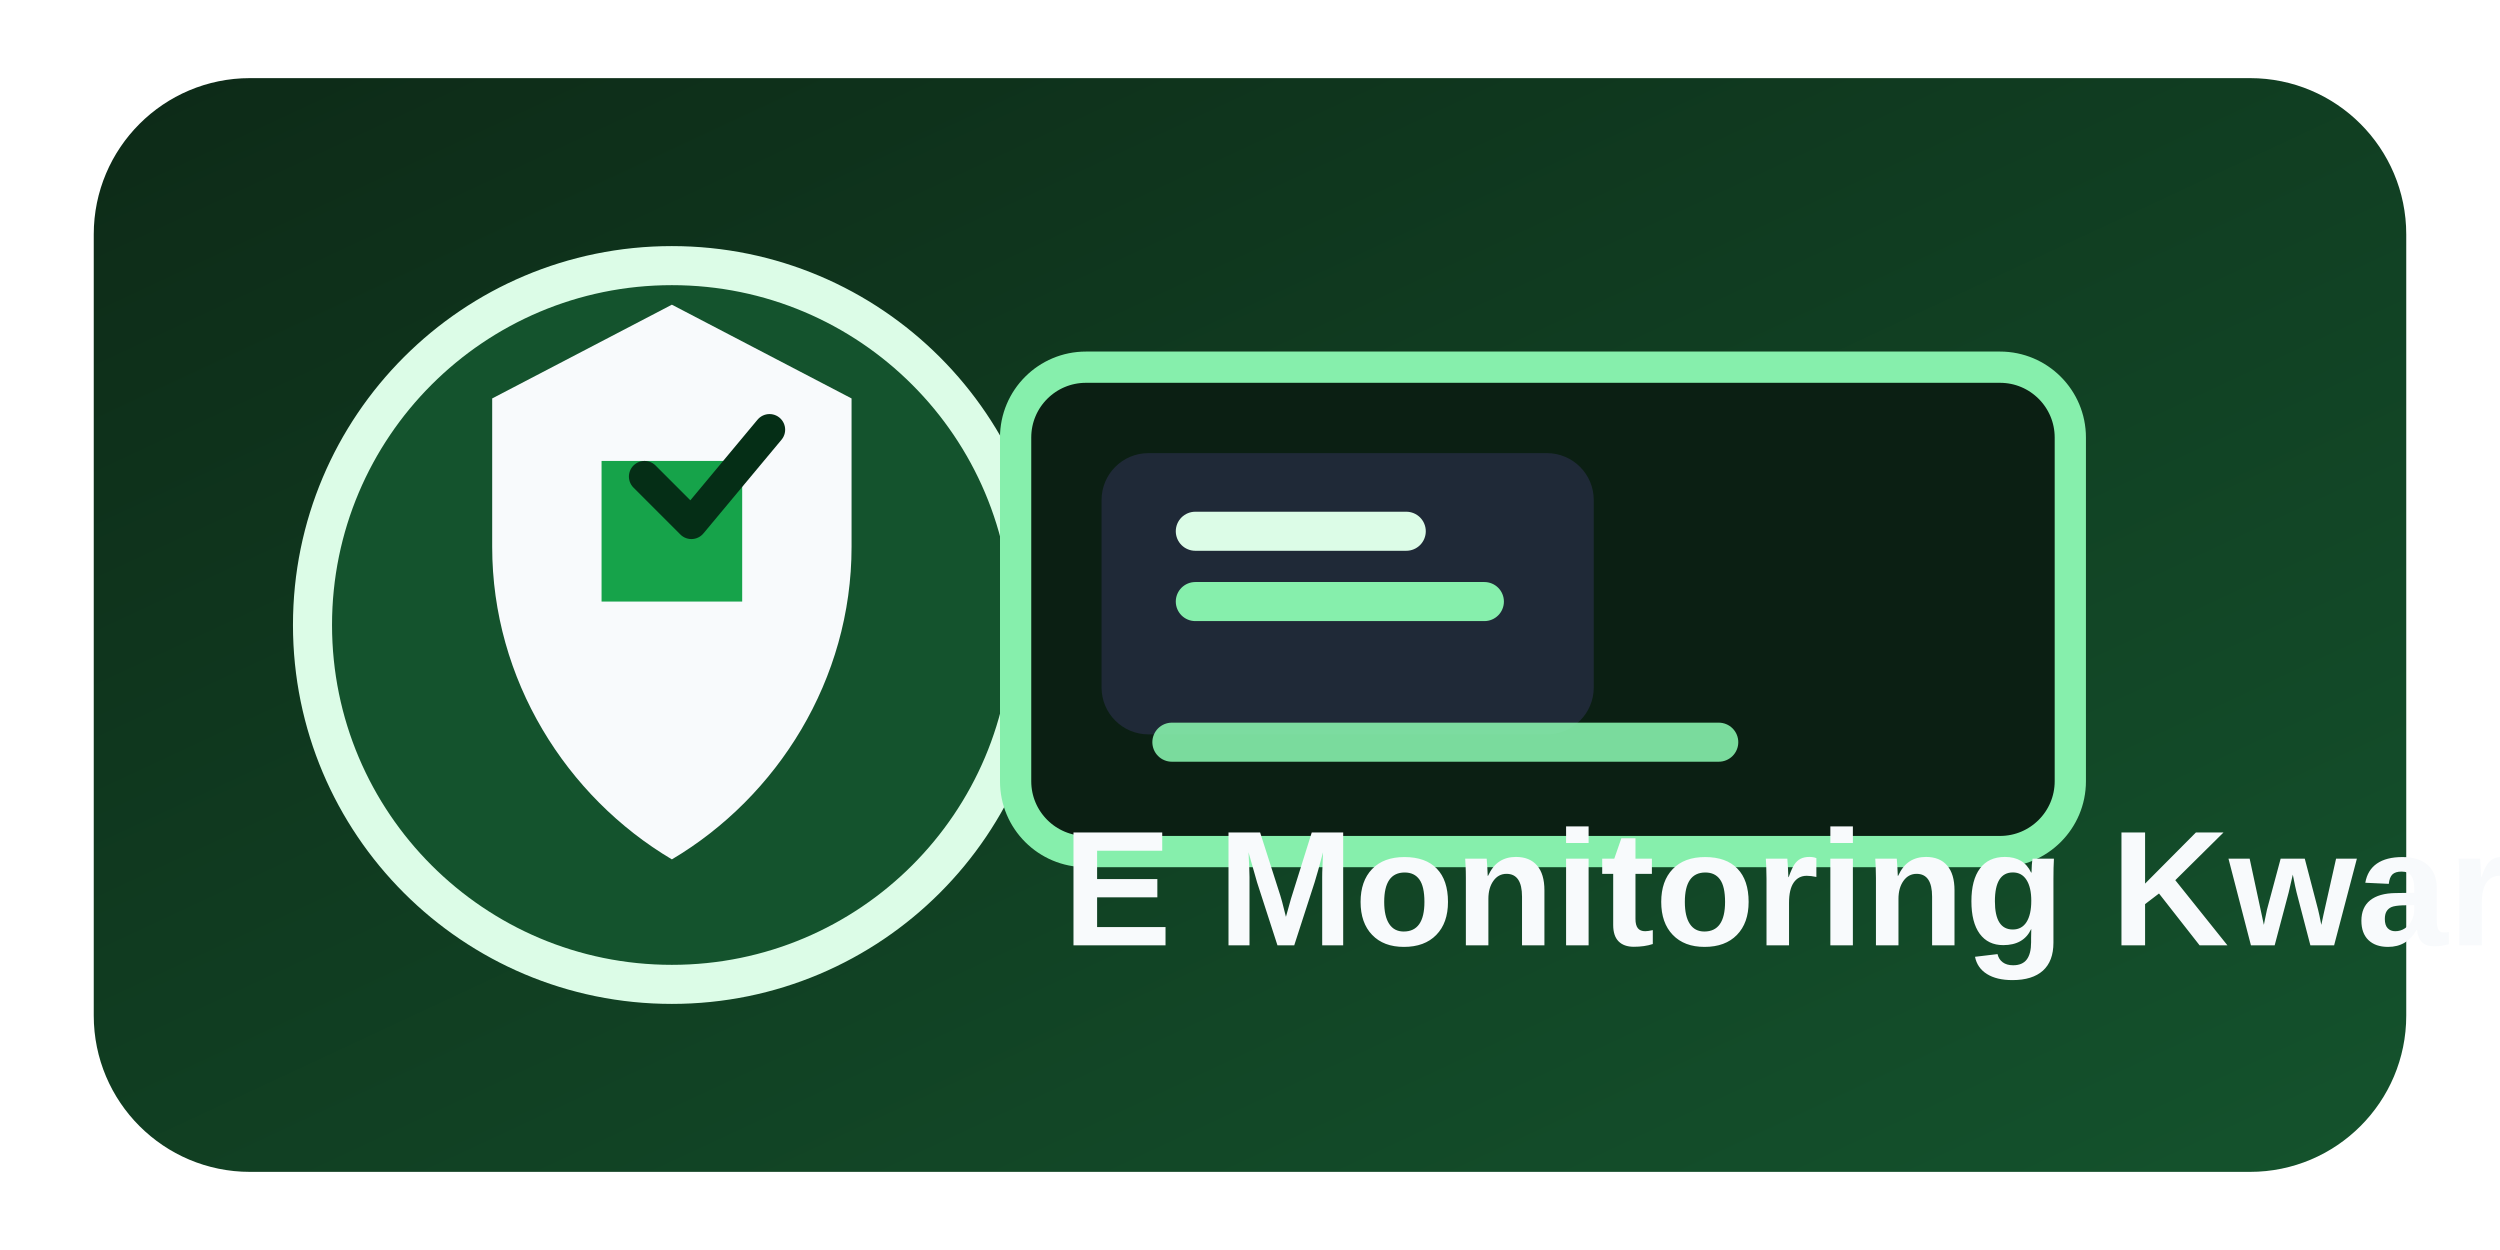
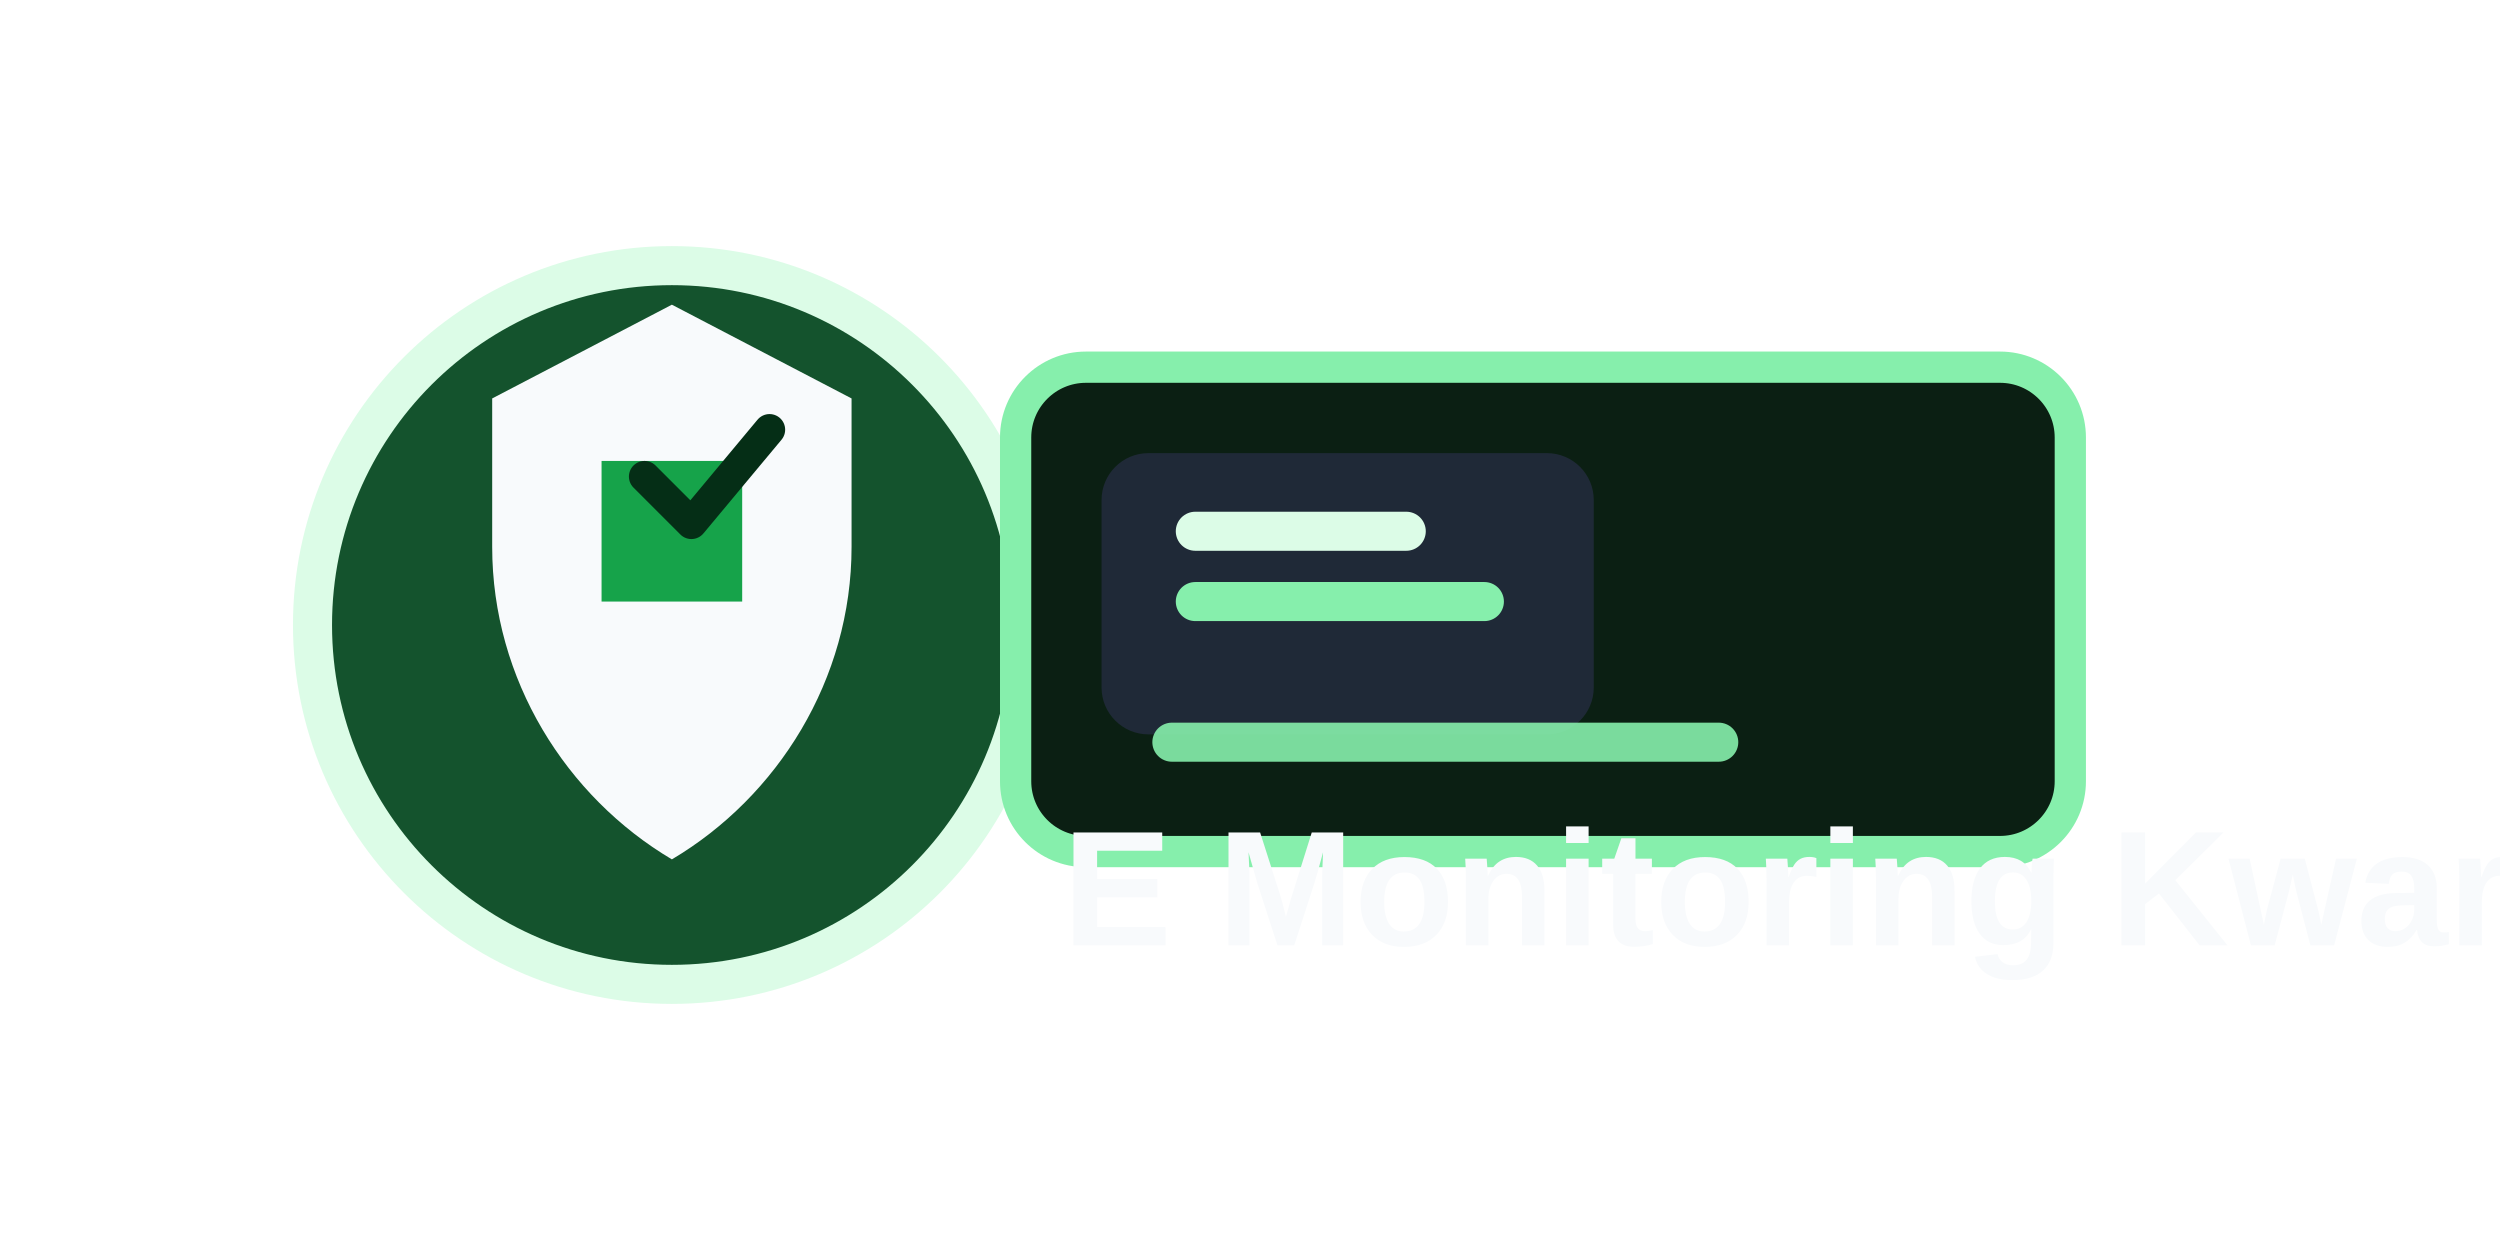
<svg xmlns="http://www.w3.org/2000/svg" viewBox="0 0 640 320" role="img" aria-labelledby="title desc">
  <defs>
    <linearGradient id="bg" x1="0%" y1="0%" x2="100%" y2="100%">
      <stop offset="0%" stop-color="#0d2a17" />
      <stop offset="100%" stop-color="#14532d" />
    </linearGradient>
    <linearGradient id="accent" x1="0%" y1="0%" x2="100%" y2="100%">
      <stop offset="0%" stop-color="#dcfce7" />
      <stop offset="100%" stop-color="#86efac" />
    </linearGradient>
  </defs>
-   <rect x="24" y="20" width="592" height="280" rx="40" fill="url(#bg)" />
  <circle cx="172" cy="160" r="92" fill="#14532d" stroke="#dcfce7" stroke-width="10" />
  <path d="M172 78l46 24v38c0 34-19 64-46 80-27-16-46-46-46-80v-38l46-24z" fill="#f8fafc" />
  <path d="M154 118h36v36h-36z" fill="#16a34a" />
  <path d="M165 122l12 12 20-24" fill="none" stroke="#052e16" stroke-width="8" stroke-linecap="round" stroke-linejoin="round" />
  <rect x="260" y="94" width="270" height="124" rx="18" fill="#0b1f13" stroke="#86efac" stroke-width="8" />
  <rect x="282" y="116" width="126" height="72" rx="12" fill="#1f2937" />
  <path d="M306 154h74" stroke="#86efac" stroke-width="10" stroke-linecap="round" />
  <path d="M306 136h54" stroke="#dcfce7" stroke-width="10" stroke-linecap="round" />
  <path d="M300 190h140" stroke="#86efac" stroke-width="10" stroke-linecap="round" opacity="0.9" />
  <text x="272" y="242" font-family="Arial, Helvetica, sans-serif" font-size="42" font-weight="800" fill="#f8fafc">E Monitoring Kwara</text>
</svg>
